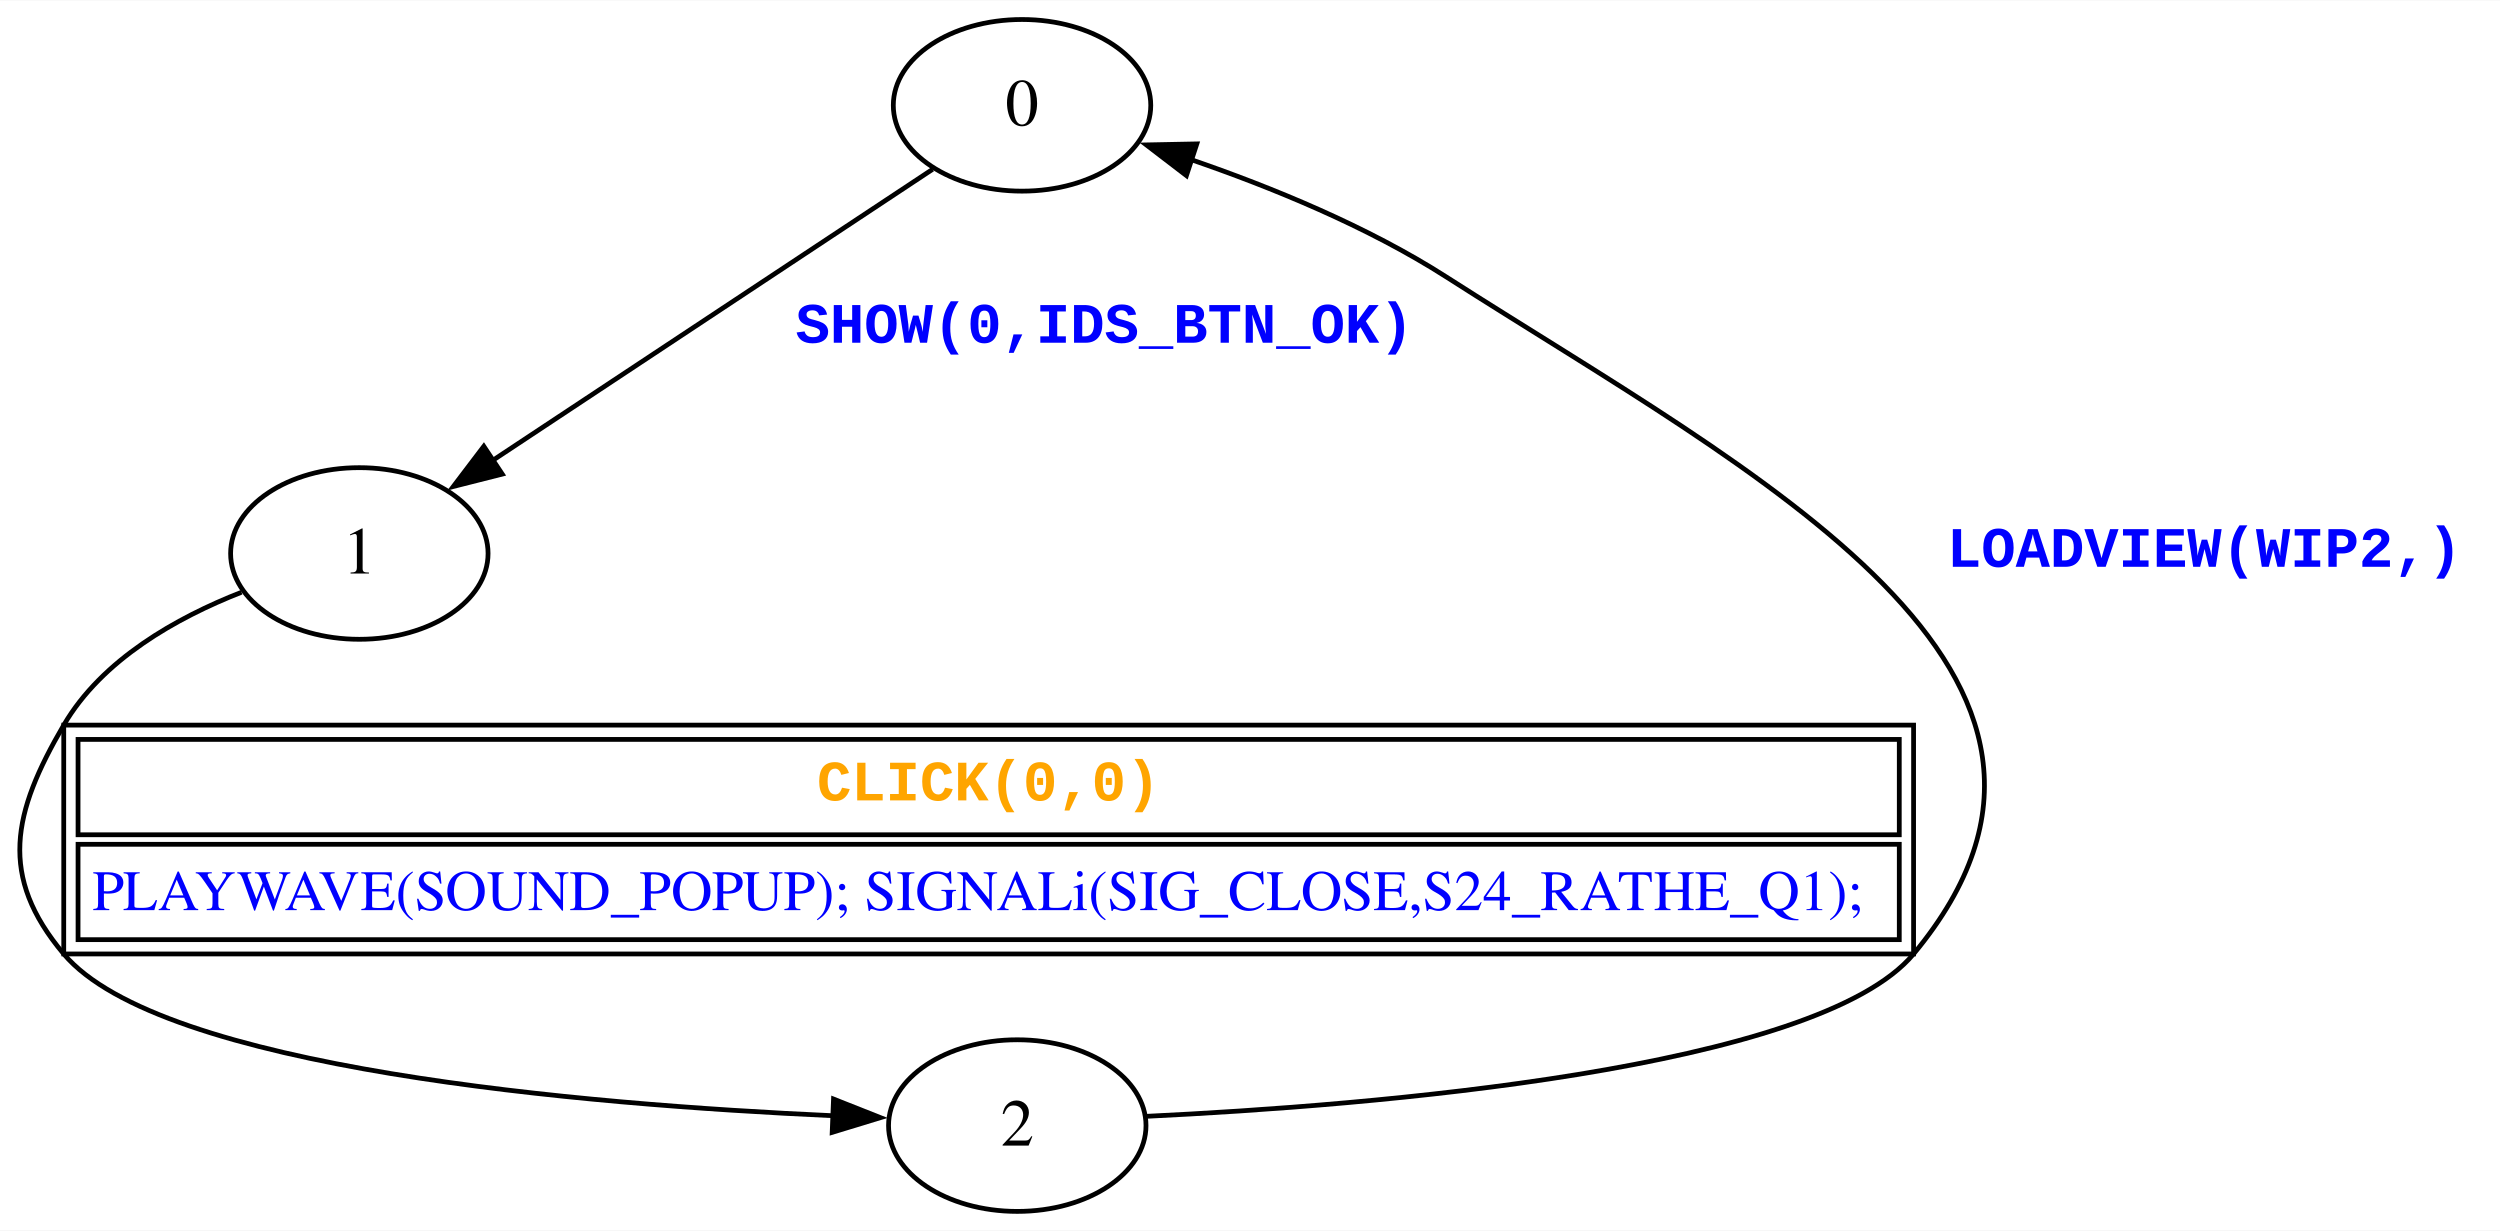
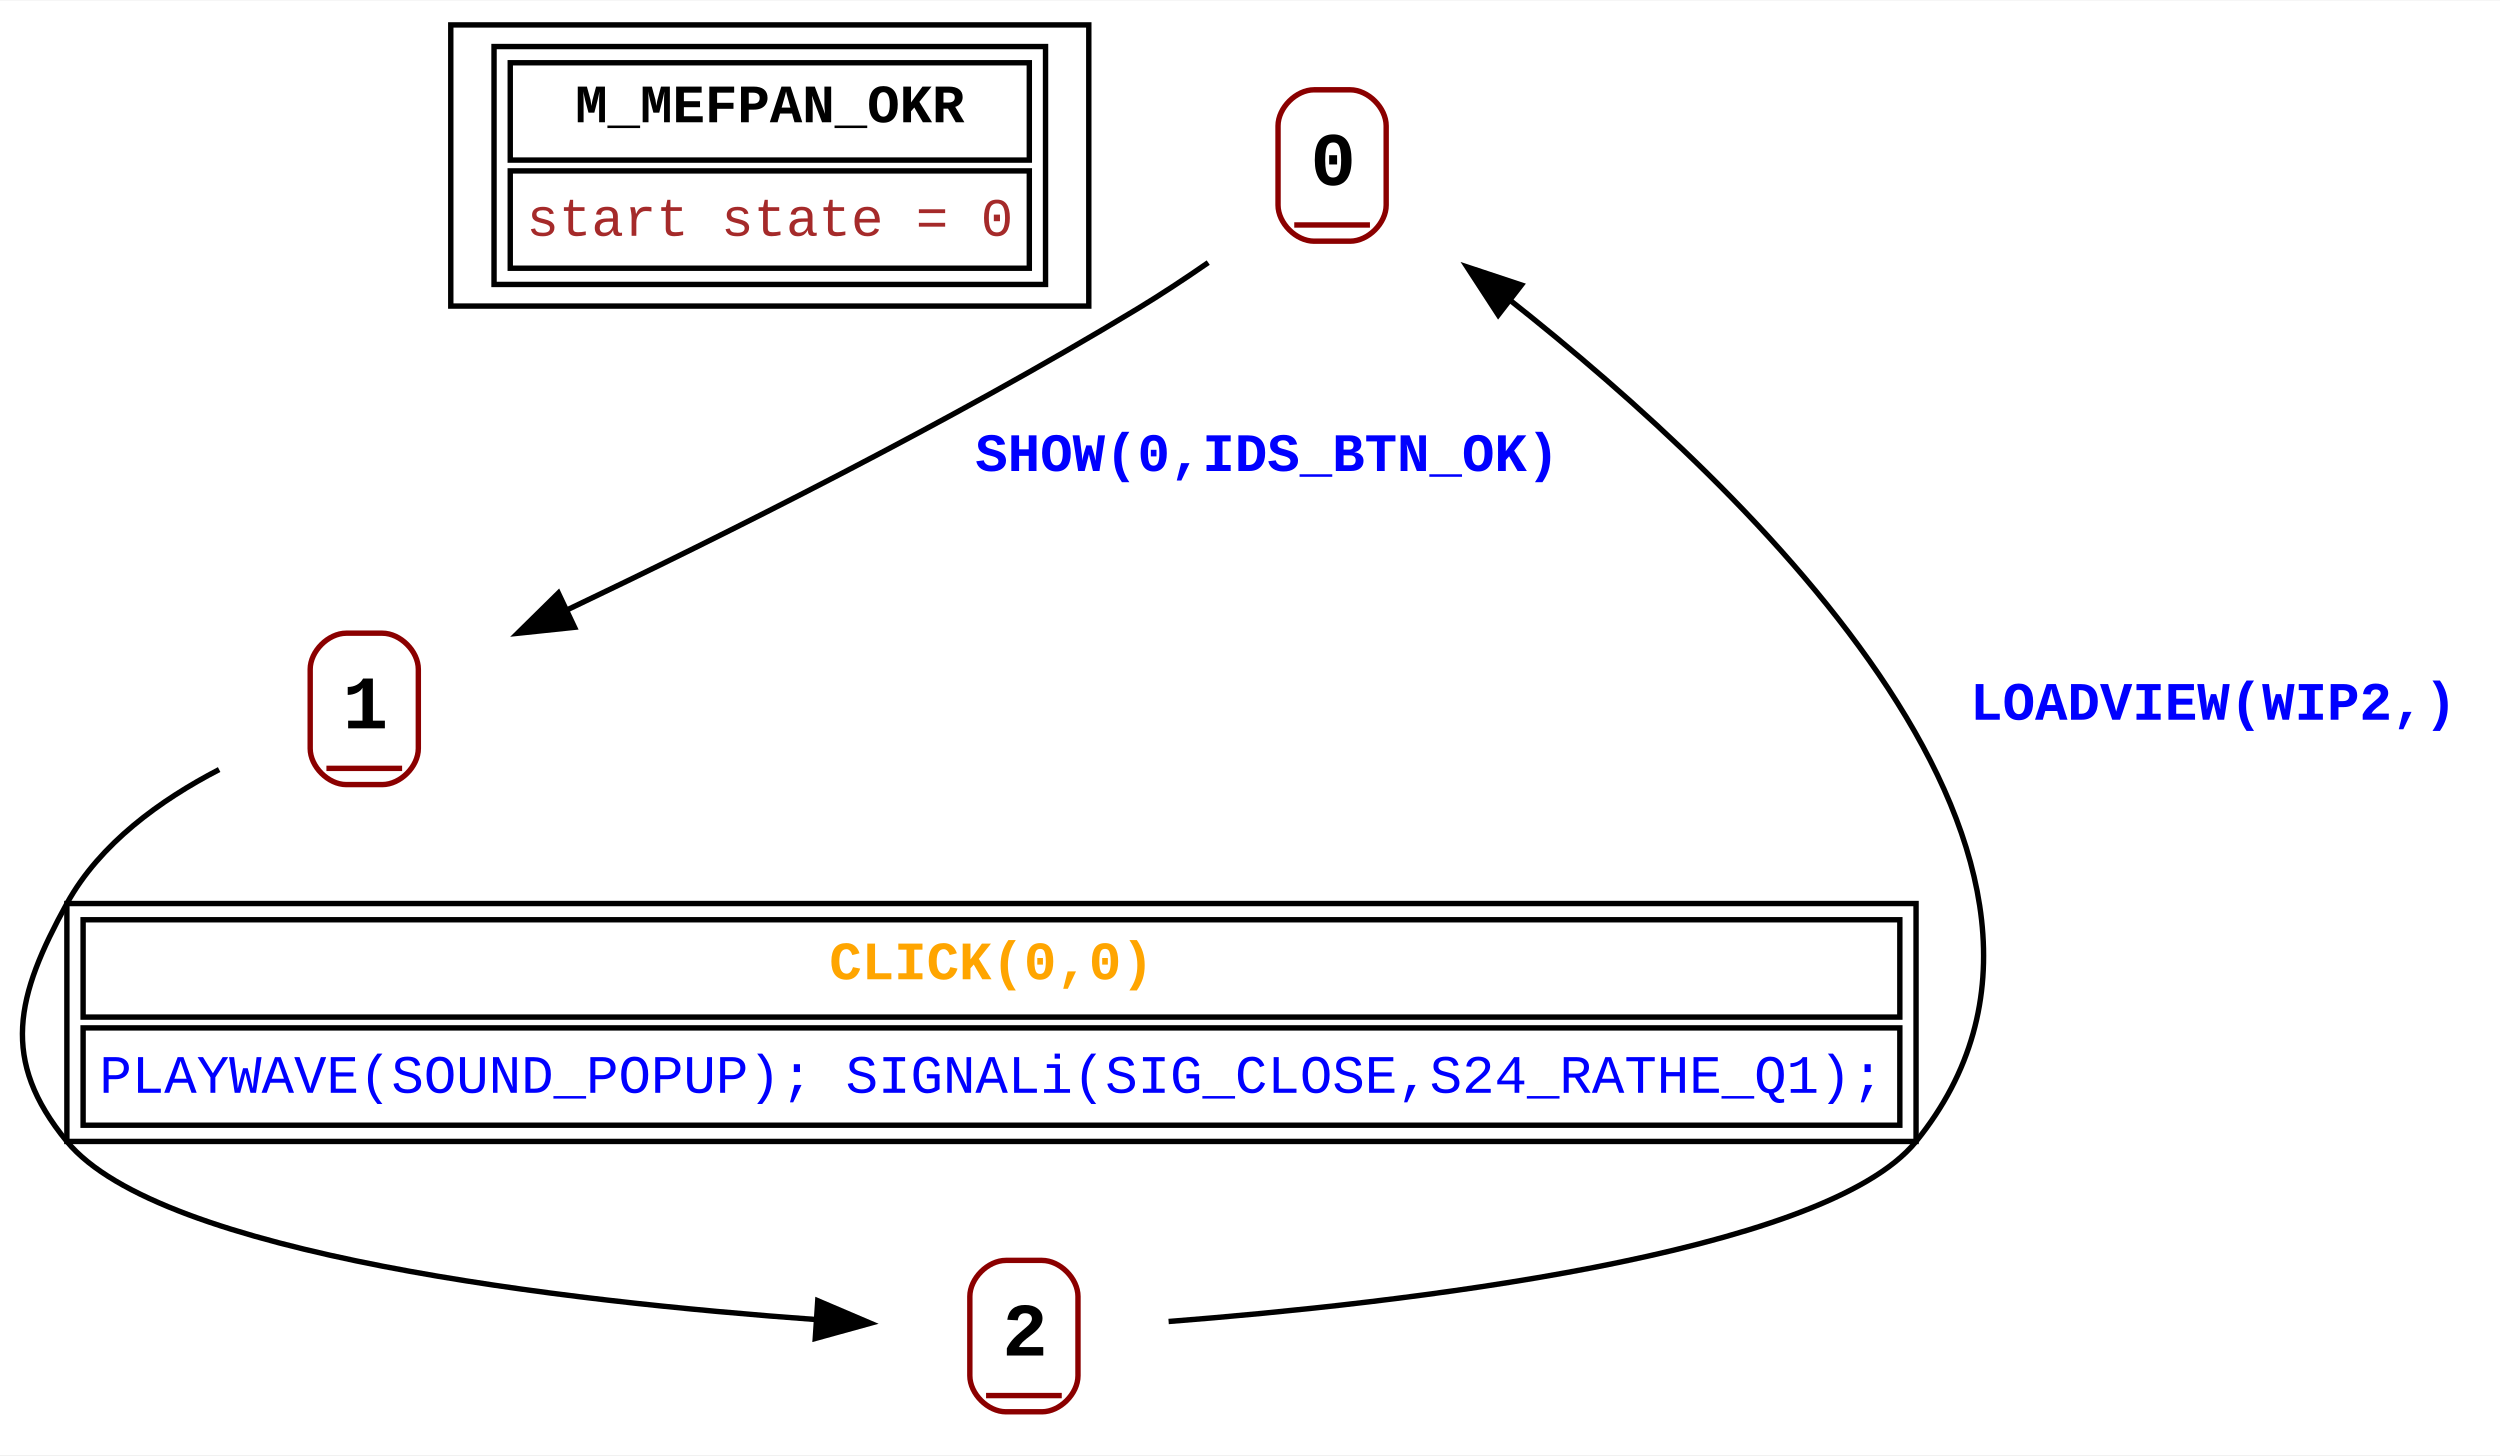
- <svg xmlns="http://www.w3.org/2000/svg" width="524pt" height="258pt" viewBox="0.00 0.00 524.37 258.00">
-   <g id="graph0" class="graph" transform="scale(1 1) rotate(0) translate(4 254)">
-     <polygon fill="white" stroke="none" points="-4,4 -4,-254 520.37,-254 520.37,4 -4,4" />
+ <svg xmlns="http://www.w3.org/2000/svg" width="462pt" height="269pt" viewBox="0.00 0.00 462.37 269.00">
+   <g id="graph0" class="graph" transform="scale(1 1) rotate(0) translate(4 265)">
+     <polygon fill="white" stroke="none" points="-4,4 -4,-265 458.37,-265 458.37,4 -4,4" />
    <g id="node1" class="node">
-       <ellipse fill="none" stroke="black" cx="210.37" cy="-232" rx="27" ry="18" />
-       <text text-anchor="middle" x="210.37" y="-227.8" font-family="Times,serif" font-size="14.00">0</text>
+       <polygon fill="none" stroke="black" points="79.37,-208.5 79.37,-260.5 197.37,-260.5 197.37,-208.5 79.37,-208.5" />
+       <polygon fill="none" stroke="black" points="90.37,-235.5 90.37,-253.5 186.37,-253.5 186.37,-235.5 90.37,-235.5" />
+       <text text-anchor="start" x="102.37" y="-242.5" font-family="Courier New" font-weight="bold" font-size="10.00">M_MEFPAN_OKR</text>
+       <polygon fill="none" stroke="black" points="90.37,-215.5 90.37,-233.5 186.37,-233.5 186.37,-215.5 90.37,-215.5" />
+       <text text-anchor="start" x="93.37" y="-221.5" font-family="Courier New" font-size="10.00" fill="brown">start state = 0</text>
+       <polygon fill="none" stroke="black" points="87.37,-212.5 87.37,-256.5 189.37,-256.5 189.37,-212.5 87.37,-212.5" />
    </g>
    <g id="node2" class="node">
-       <ellipse fill="none" stroke="black" cx="71.37" cy="-138" rx="27" ry="18" />
-       <text text-anchor="middle" x="71.37" y="-133.8" font-family="Times,serif" font-size="14.00">1</text>
+       <polyline fill="none" stroke="darkred" points="235.37,-223.5 249.37,-223.5" />
+       <text text-anchor="start" x="238.37" y="-230.9" font-family="Courier New" font-weight="bold" font-size="14.00">0</text>
+       <path fill="none" stroke="darkred" d="M239.04,-220.5C239.04,-220.5 245.71,-220.5 245.71,-220.5 249.04,-220.5 252.37,-223.83 252.37,-227.17 252.37,-227.17 252.37,-241.83 252.37,-241.83 252.37,-245.17 249.04,-248.5 245.71,-248.5 245.71,-248.5 239.04,-248.5 239.04,-248.5 235.71,-248.5 232.37,-245.17 232.37,-241.83 232.37,-241.83 232.37,-227.17 232.37,-227.17 232.37,-223.83 235.71,-220.5 239.04,-220.5" />
+     </g>
+     <g id="node3" class="node">
+       <polyline fill="none" stroke="darkred" points="56.37,-123 70.37,-123" />
+       <text text-anchor="start" x="59.37" y="-130.4" font-family="Courier New" font-weight="bold" font-size="14.00">1</text>
+       <path fill="none" stroke="darkred" d="M60.04,-120C60.04,-120 66.71,-120 66.71,-120 70.04,-120 73.37,-123.33 73.37,-126.67 73.37,-126.67 73.37,-141.33 73.37,-141.33 73.37,-144.67 70.04,-148 66.71,-148 66.71,-148 60.04,-148 60.04,-148 56.71,-148 53.37,-144.67 53.37,-141.33 53.37,-141.33 53.37,-126.67 53.37,-126.67 53.37,-123.33 56.71,-120 60.04,-120" />
    </g>
    <g id="edge1" class="edge">
-       <path fill="none" stroke="black" d="M191.62,-218.59C167.86,-202.87 126.7,-175.62 99.25,-157.46" />
-       <polygon fill="black" stroke="black" points="101.35,-154.65 91.08,-152.05 97.48,-160.48 101.35,-154.65" />
-       <text text-anchor="start" x="162.87" y="-182.2" font-family="Courier New" font-weight="bold" font-size="12.00" fill="blue">SHOW(0,IDS_BTN_OK)</text>
+       <path fill="none" stroke="black" d="M219.46,-216.54C215.18,-213.58 210.7,-210.62 206.37,-208 171.54,-186.92 129.9,-166.13 100.57,-152.16" />
+       <polygon fill="black" stroke="black" points="102.26,-149.09 91.72,-147.98 99.27,-155.42 102.26,-149.09" />
+       <text text-anchor="start" x="176.37" y="-178" font-family="Courier New" font-weight="bold" font-size="10.00" fill="blue">SHOW(0,IDS_BTN_OK)</text>
    </g>
-     <g id="node3" class="node">
-       <ellipse fill="none" stroke="black" cx="209.37" cy="-18" rx="27" ry="18" />
-       <text text-anchor="middle" x="209.37" y="-13.8" font-family="Times,serif" font-size="14.00">2</text>
+     <g id="node4" class="node">
+       <polyline fill="none" stroke="darkred" points="178.37,-7 192.37,-7" />
+       <text text-anchor="start" x="181.37" y="-14.4" font-family="Courier New" font-weight="bold" font-size="14.00">2</text>
+       <path fill="none" stroke="darkred" d="M182.04,-4C182.04,-4 188.71,-4 188.71,-4 192.04,-4 195.37,-7.33 195.37,-10.67 195.37,-10.67 195.37,-25.33 195.37,-25.33 195.37,-28.67 192.04,-32 188.71,-32 188.71,-32 182.04,-32 182.04,-32 178.71,-32 175.37,-28.67 175.37,-25.33 175.37,-25.33 175.37,-10.67 175.37,-10.67 175.37,-7.33 178.71,-4 182.04,-4" />
    </g>
    <g id="edge2" class="edge">
-       <path fill="none" stroke="black" d="M46.66,-129.87C33.08,-124.55 17.4,-115.77 9.37,-102 -1.39,-83.58 -4.36,-70.33 9.37,-54 29.56,-29.96 118.48,-22.43 170.71,-20.07" />
-       <polygon fill="black" stroke="black" points="170.83,-23.57 180.68,-19.67 170.55,-16.58 170.83,-23.57" />
-       <polygon fill="none" stroke="black" points="12.37,-79 12.37,-99 394.37,-99 394.37,-79 12.37,-79" />
-       <text text-anchor="start" x="167.36" y="-86.2" font-family="Courier New" font-weight="bold" font-size="12.00" fill="orange">CLICK(0,0)</text>
-       <polygon fill="none" stroke="black" points="12.37,-57 12.37,-77 394.37,-77 394.37,-57 12.37,-57" />
-       <text text-anchor="start" x="15.37" y="-63.2" font-family="Times,serif" font-size="12.00" fill="blue">PLAYWAVE(SOUND_POPUP); SIGNALi(SIG_CLOSE,S24_RATHE_Q1);</text>
-       <polygon fill="none" stroke="black" points="9.37,-54 9.37,-102 397.37,-102 397.37,-54 9.37,-54" />
+       <path fill="none" stroke="black" d="M36.53,-122.78C25.76,-117.2 14.47,-109.11 8.37,-98 -1.04,-80.86 -4.04,-69.11 8.37,-54 25.6,-33.03 100.63,-24.41 147.3,-21.03" />
+       <polygon fill="black" stroke="black" points="147.24,-24.54 156.99,-20.38 146.78,-17.56 147.24,-24.54" />
+       <polygon fill="none" stroke="black" points="11.37,-77 11.37,-95 347.37,-95 347.37,-77 11.37,-77" />
+       <text text-anchor="start" x="149.37" y="-84" font-family="Courier New" font-weight="bold" font-size="10.00" fill="orange">CLICK(0,0)</text>
+       <polygon fill="none" stroke="black" points="11.37,-57 11.37,-75 347.37,-75 347.37,-57 11.37,-57" />
+       <text text-anchor="start" x="14.37" y="-63" font-family="Courier New" font-size="10.00" fill="blue">PLAYWAVE(SOUND_POPUP); SIGNALi(SIG_CLOSE,S24_RATHE_Q1);</text>
+       <polygon fill="none" stroke="black" points="8.37,-54 8.37,-98 350.37,-98 350.37,-54 8.37,-54" />
    </g>
    <g id="edge3" class="edge">
-       <path fill="none" stroke="black" d="M236.39,-19.94C283.41,-22.21 377.21,-29.74 397.37,-54 446.37,-112.98 363.94,-154.64 299.37,-196 282.85,-206.58 262.63,-214.85 245.63,-220.68" />
-       <polygon fill="black" stroke="black" points="244.85,-217.26 236.44,-223.7 247.03,-223.91 244.85,-217.26" />
-       <text text-anchor="start" x="404.37" y="-135.2" font-family="Courier New" font-weight="bold" font-size="12.00" fill="blue">LOADVIEW(WIP2,)</text>
+       <path fill="none" stroke="black" d="M212.13,-20.7C254.32,-24 333.28,-32.9 350.37,-54 391.92,-105.29 320.27,-174.08 275.05,-209.77" />
+       <polygon fill="black" stroke="black" points="273.1,-206.86 267.32,-215.74 277.38,-212.4 273.1,-206.86" />
+       <text text-anchor="start" x="360.37" y="-132" font-family="Courier New" font-weight="bold" font-size="10.00" fill="blue">LOADVIEW(WIP2,)</text>
    </g>
  </g>
</svg>
